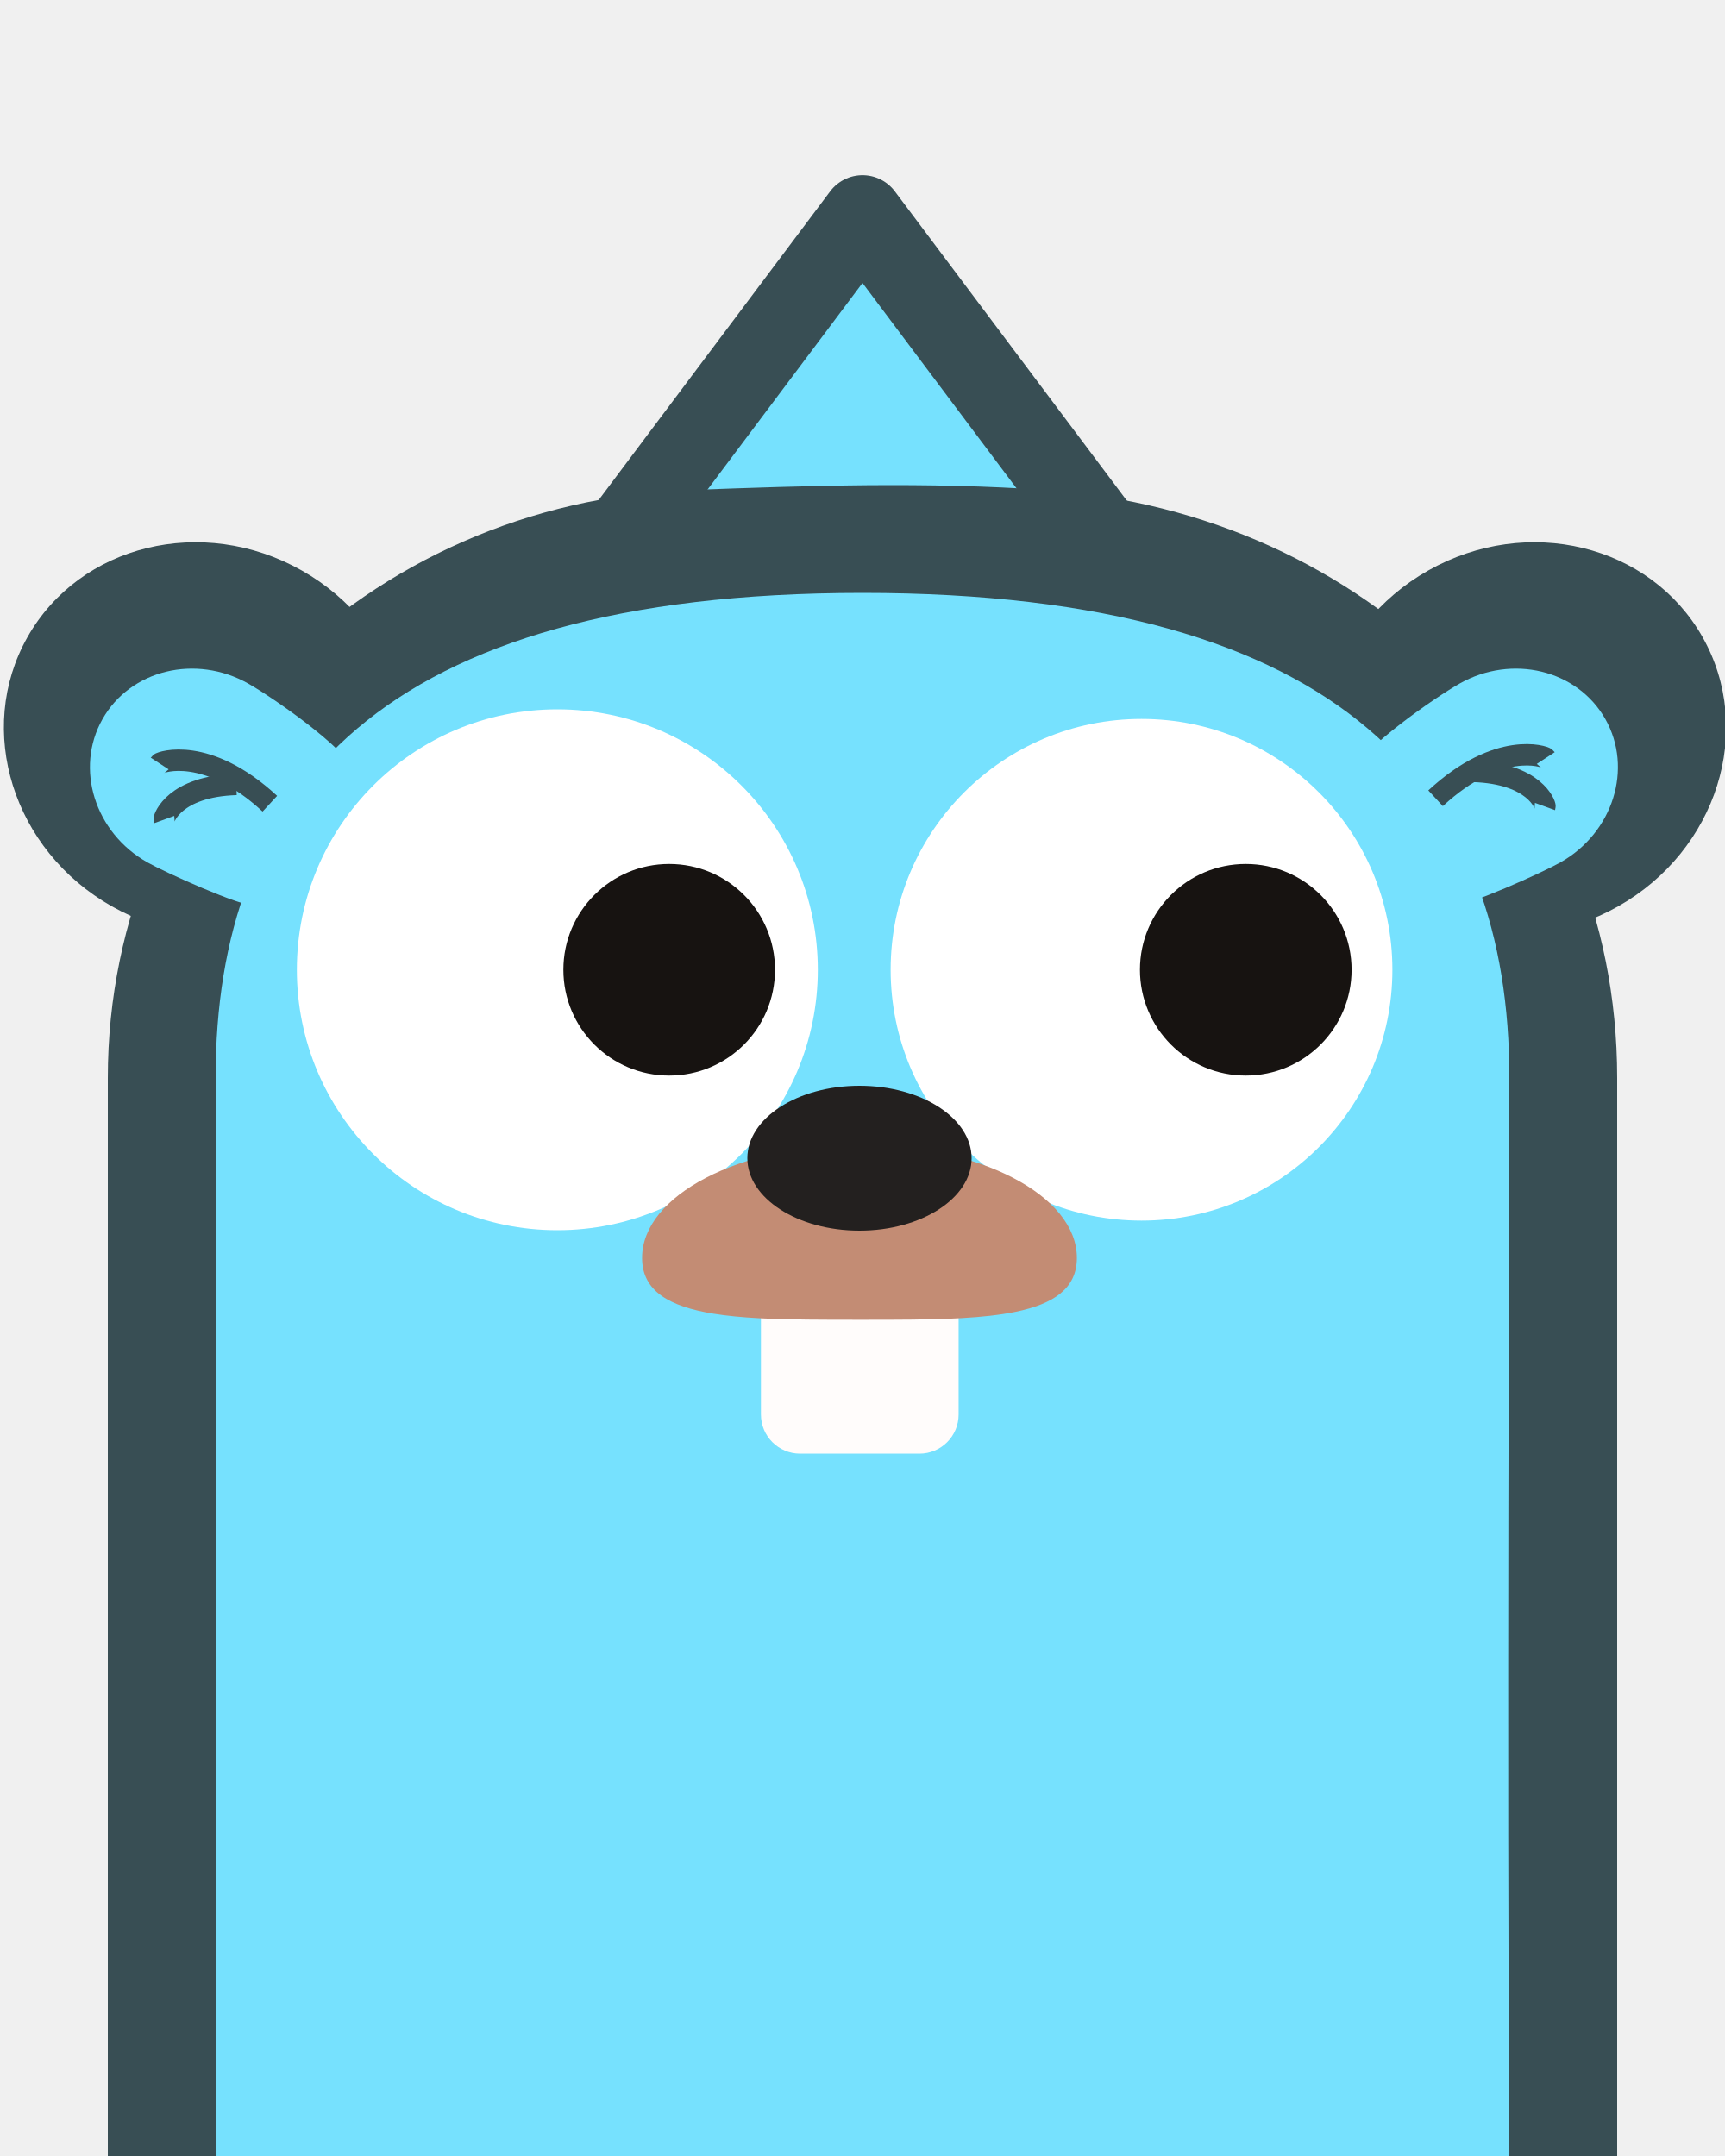
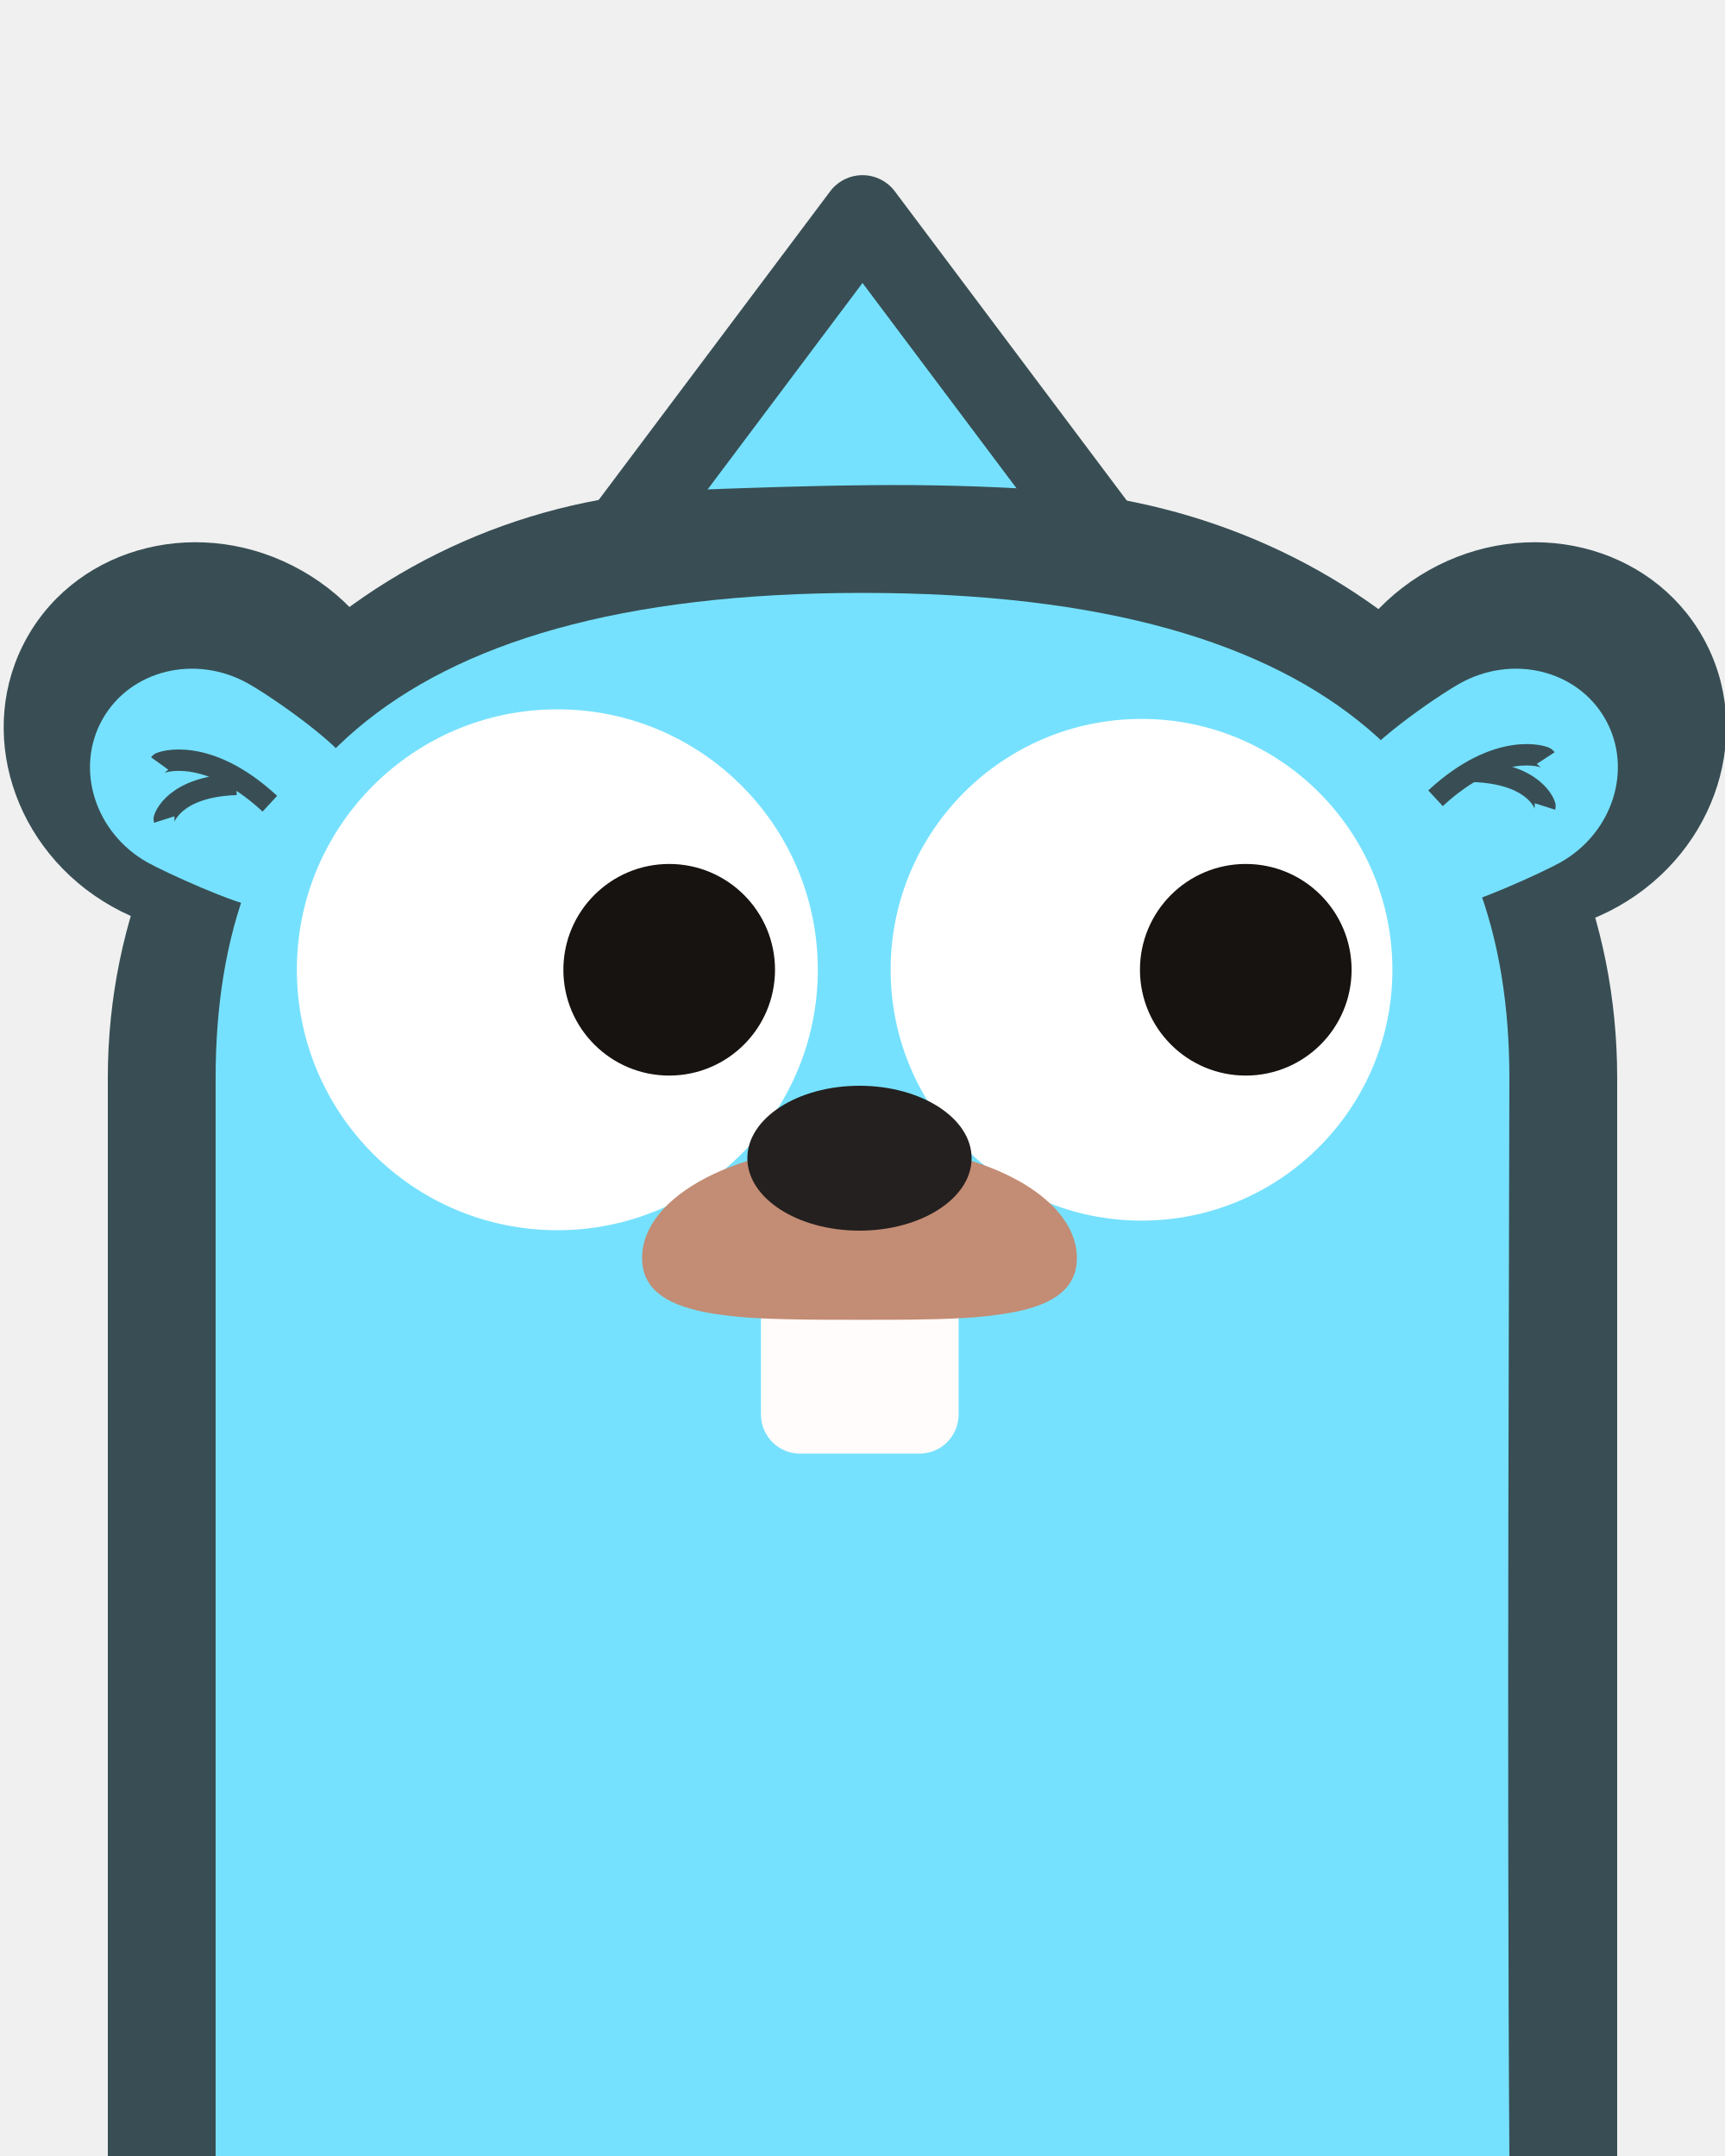
- <svg xmlns="http://www.w3.org/2000/svg" width="32" height="40" viewBox="0 0 32 40">
-   <path d="M 16 4               L 28 20            L 4 20 Z" fill="#76e1fe" stroke="#384e54" stroke-width="1.5" stroke-linejoin="round" />
-   <g transform="translate(0,-1012.362)">
-     <ellipse style="fill:#384e54" id="ellipse4216" cx="-907.357" cy="479.9" rx="3.579" ry="3.821" transform="matrix(-0.491691,-0.8707698,-0.8707698,0.491691,0,0)" />
-     <ellipse transform="matrix(0.491691,-0.8707698,0.8707698,0.491691,0,0)" ry="3.821" rx="3.579" cy="507.846" cx="-891.577" id="ellipse4463" style="fill:#384e54" />
-     <path style="fill:#384e54" d="m 16.092,1021.364 c -1.106,0.01 -2.21,0.049 -3.316,0.09 C 6.842,1021.674 2,1026.394 2,1032.362 c 0,2.979 0,13 0,20 l 28,0 c 0,-8 0,-16 0,-20 0,-5.968 -4.667,-10.491 -10.59,-10.908 -1.106,-0.078 -2.212,-0.099 -3.318,-0.09 z" id="path4465" />
-     <path style="fill:#76e1fe" d="m 4.608,1025.046 c 0.46,0.26 1.818,1.201 1.981,1.648 0.183,0.503 0.159,1.066 -0.115,1.551 -0.347,0.614 -1.005,0.949 -1.696,0.936 -0.34,-0.01 -1.72,-0.637 -2.043,-0.819 -0.978,-0.552 -1.351,-1.742 -0.834,-2.658 0.517,-0.916 1.729,-1.211 2.706,-0.659 z" id="path4469" />
-     <path style="fill:#76e1fe" d="m 16,1023.362 c -9,0 -12,3.715 -12,9 l 0,20 24,0 c -0.049,-7.356 0,-18 0,-20 0,-5.285 -3,-9 -12,-9 z" id="path4471" />
-     <path style="fill:#76e1fe" d="m 27.074,1025.046 c -0.46,0.26 -1.818,1.201 -1.981,1.648 -0.183,0.503 -0.159,1.066 0.115,1.551 0.347,0.614 1.005,0.949 1.696,0.936 0.34,-0.01 1.72,-0.637 2.043,-0.819 0.978,-0.552 1.351,-1.742 0.834,-2.658 -0.517,-0.916 -1.729,-1.211 -2.706,-0.659 z" id="path4481" />
-     <circle style="fill:#ffffff" id="circle4477" cx="21.176" cy="1030.354" r="4.654" />
-     <circle r="4.832" cy="1030.354" cx="10.339" id="circle4483" style="fill:#ffffff" />
-     <rect style="fill:#fffcfb" id="rect4485" width="3.667" height="4.106" x="14.116" y="1035.225" ry="0.726" />
-     <path style="fill:#c38c74" d="m 19.977,1035.7 c 0,0.569 -0.434,0.855 -1.138,1 -0.292,0.06 -0.63,0.096 -1.004,0.117 -0.564,0.032 -1.208,0.031 -1.891,0.031 -0.673,0 -1.307,0 -1.865,-0.029 -0.306,-0.017 -0.589,-0.043 -0.843,-0.084 -0.814,-0.132 -1.325,-0.417 -1.325,-1.034 0,-1.16 1.806,-2.101 4.033,-2.101 2.227,0 4.033,0.941 4.033,2.101 z" id="path4489" />
-     <ellipse cy="1033.85" cx="15.944" id="ellipse4491" style="fill:#23201f" rx="2.08" ry="1.344" />
-     <circle style="fill:#171311" id="circle4493" cx="12.414" cy="1030.354" r="1.963" />
-     <circle r="1.963" cy="1030.354" cx="23.11" id="circle4495" style="fill:#171311" />
-     <path style="fill:none;stroke:#384e54;stroke-width:0.397" d="m 5.006,1027.273 c -1.17,-1.083 -2.027,-0.772 -2.044,-0.746" id="path4497" />
-     <path style="fill:none;stroke:#384e54;stroke-width:0.397" d="m 4.385,1026.915 c -1.159,0.036 -1.347,0.63 -1.339,0.652" id="path4499" />
-     <path style="fill:none;stroke:#384e54;stroke-width:0.397" d="m 26.631,1027.172 c 1.17,-1.083 2.027,-0.772 2.044,-0.746" id="path4501" />
-     <path style="fill:none;stroke:#384e54;stroke-width:0.397" d="m 27.322,1026.673 c 1.159,0.036 1.347,0.63 1.339,0.652" id="path4503" />
+ <svg xmlns="http://www.w3.org/2000/svg" width="32" height="40">
+   <path fill="#76e1fe" stroke="#384e54" stroke-linejoin="round" stroke-width="1.5" d="m16 4 12 16H4Z" />
+   <g transform="translate(0 -1012.362)">
+     <ellipse cx="-907.357" cy="479.9" rx="3.579" ry="3.821" style="fill:#384e54" transform="scale(-1 1)rotate(-60.548)" />
+     <ellipse cx="-891.577" cy="507.846" rx="3.579" ry="3.821" style="fill:#384e54" transform="rotate(-60.548)" />
+     <path d="M16.092 1021.364c-1.106.01-2.21.05-3.316.09-5.934.22-10.776 4.94-10.776 10.908v20h28v-20c0-5.968-4.667-10.491-10.59-10.908a42 42 0 0 0-3.318-.09" style="fill:#384e54" />
+     <path d="M4.608 1025.046c.46.26 1.818 1.201 1.98 1.648.184.504.16 1.066-.114 1.551-.346.614-1.005.949-1.696.937-.34-.01-1.72-.638-2.043-.82-.977-.551-1.35-1.741-.833-2.657s1.728-1.21 2.706-.659" style="fill:#76e1fe" />
+     <path d="M16 1023.362c-9 0-12 3.716-12 9v20h24c-.049-7.356 0-18 0-20 0-5.285-3-9-12-9" style="fill:#76e1fe" />
+     <path d="M27.074 1025.046c-.46.26-1.818 1.201-1.98 1.648a1.85 1.85 0 0 0 .114 1.551c.346.614 1.005.949 1.696.937.34-.01 1.72-.638 2.043-.82.977-.551 1.35-1.741.833-2.657s-1.728-1.21-2.706-.659" style="fill:#76e1fe" />
+     <circle cx="21.176" cy="1030.354" r="4.654" style="fill:#fff" />
+     <circle cx="10.339" cy="1030.354" r="4.832" style="fill:#fff" />
+     <rect width="3.667" height="4.106" x="14.116" y="1035.225" ry=".726" style="fill:#fffcfb" />
+     <path d="M19.977 1035.7c0 .569-.433.856-1.138 1a7 7 0 0 1-1.003.117c-.564.032-1.208.031-1.892.031-.672 0-1.307 0-1.865-.029a8 8 0 0 1-.843-.084c-.814-.132-1.325-.417-1.325-1.034 0-1.16 1.806-2.1 4.033-2.1s4.033.94 4.033 2.1z" style="fill:#c38c74" />
+     <ellipse cx="15.944" cy="1033.85" rx="2.08" ry="1.344" style="fill:#23201f" />
+     <circle cx="12.414" cy="1030.354" r="1.963" style="fill:#171311" />
+     <circle cx="23.11" cy="1030.354" r="1.963" style="fill:#171311" />
+     <path d="M5.006 1027.273c-1.17-1.084-2.027-.772-2.045-.747" style="fill:none;stroke:#384e54;stroke-width:.397" />
+     <path d="M4.385 1026.915c-1.158.036-1.346.63-1.339.652M26.63 1027.172c1.171-1.083 2.028-.772 2.045-.746" style="fill:none;stroke:#384e54;stroke-width:.397" />
+     <path d="M27.322 1026.673c1.158.036 1.346.63 1.339.652" style="fill:none;stroke:#384e54;stroke-width:.397" />
  </g>
</svg>
